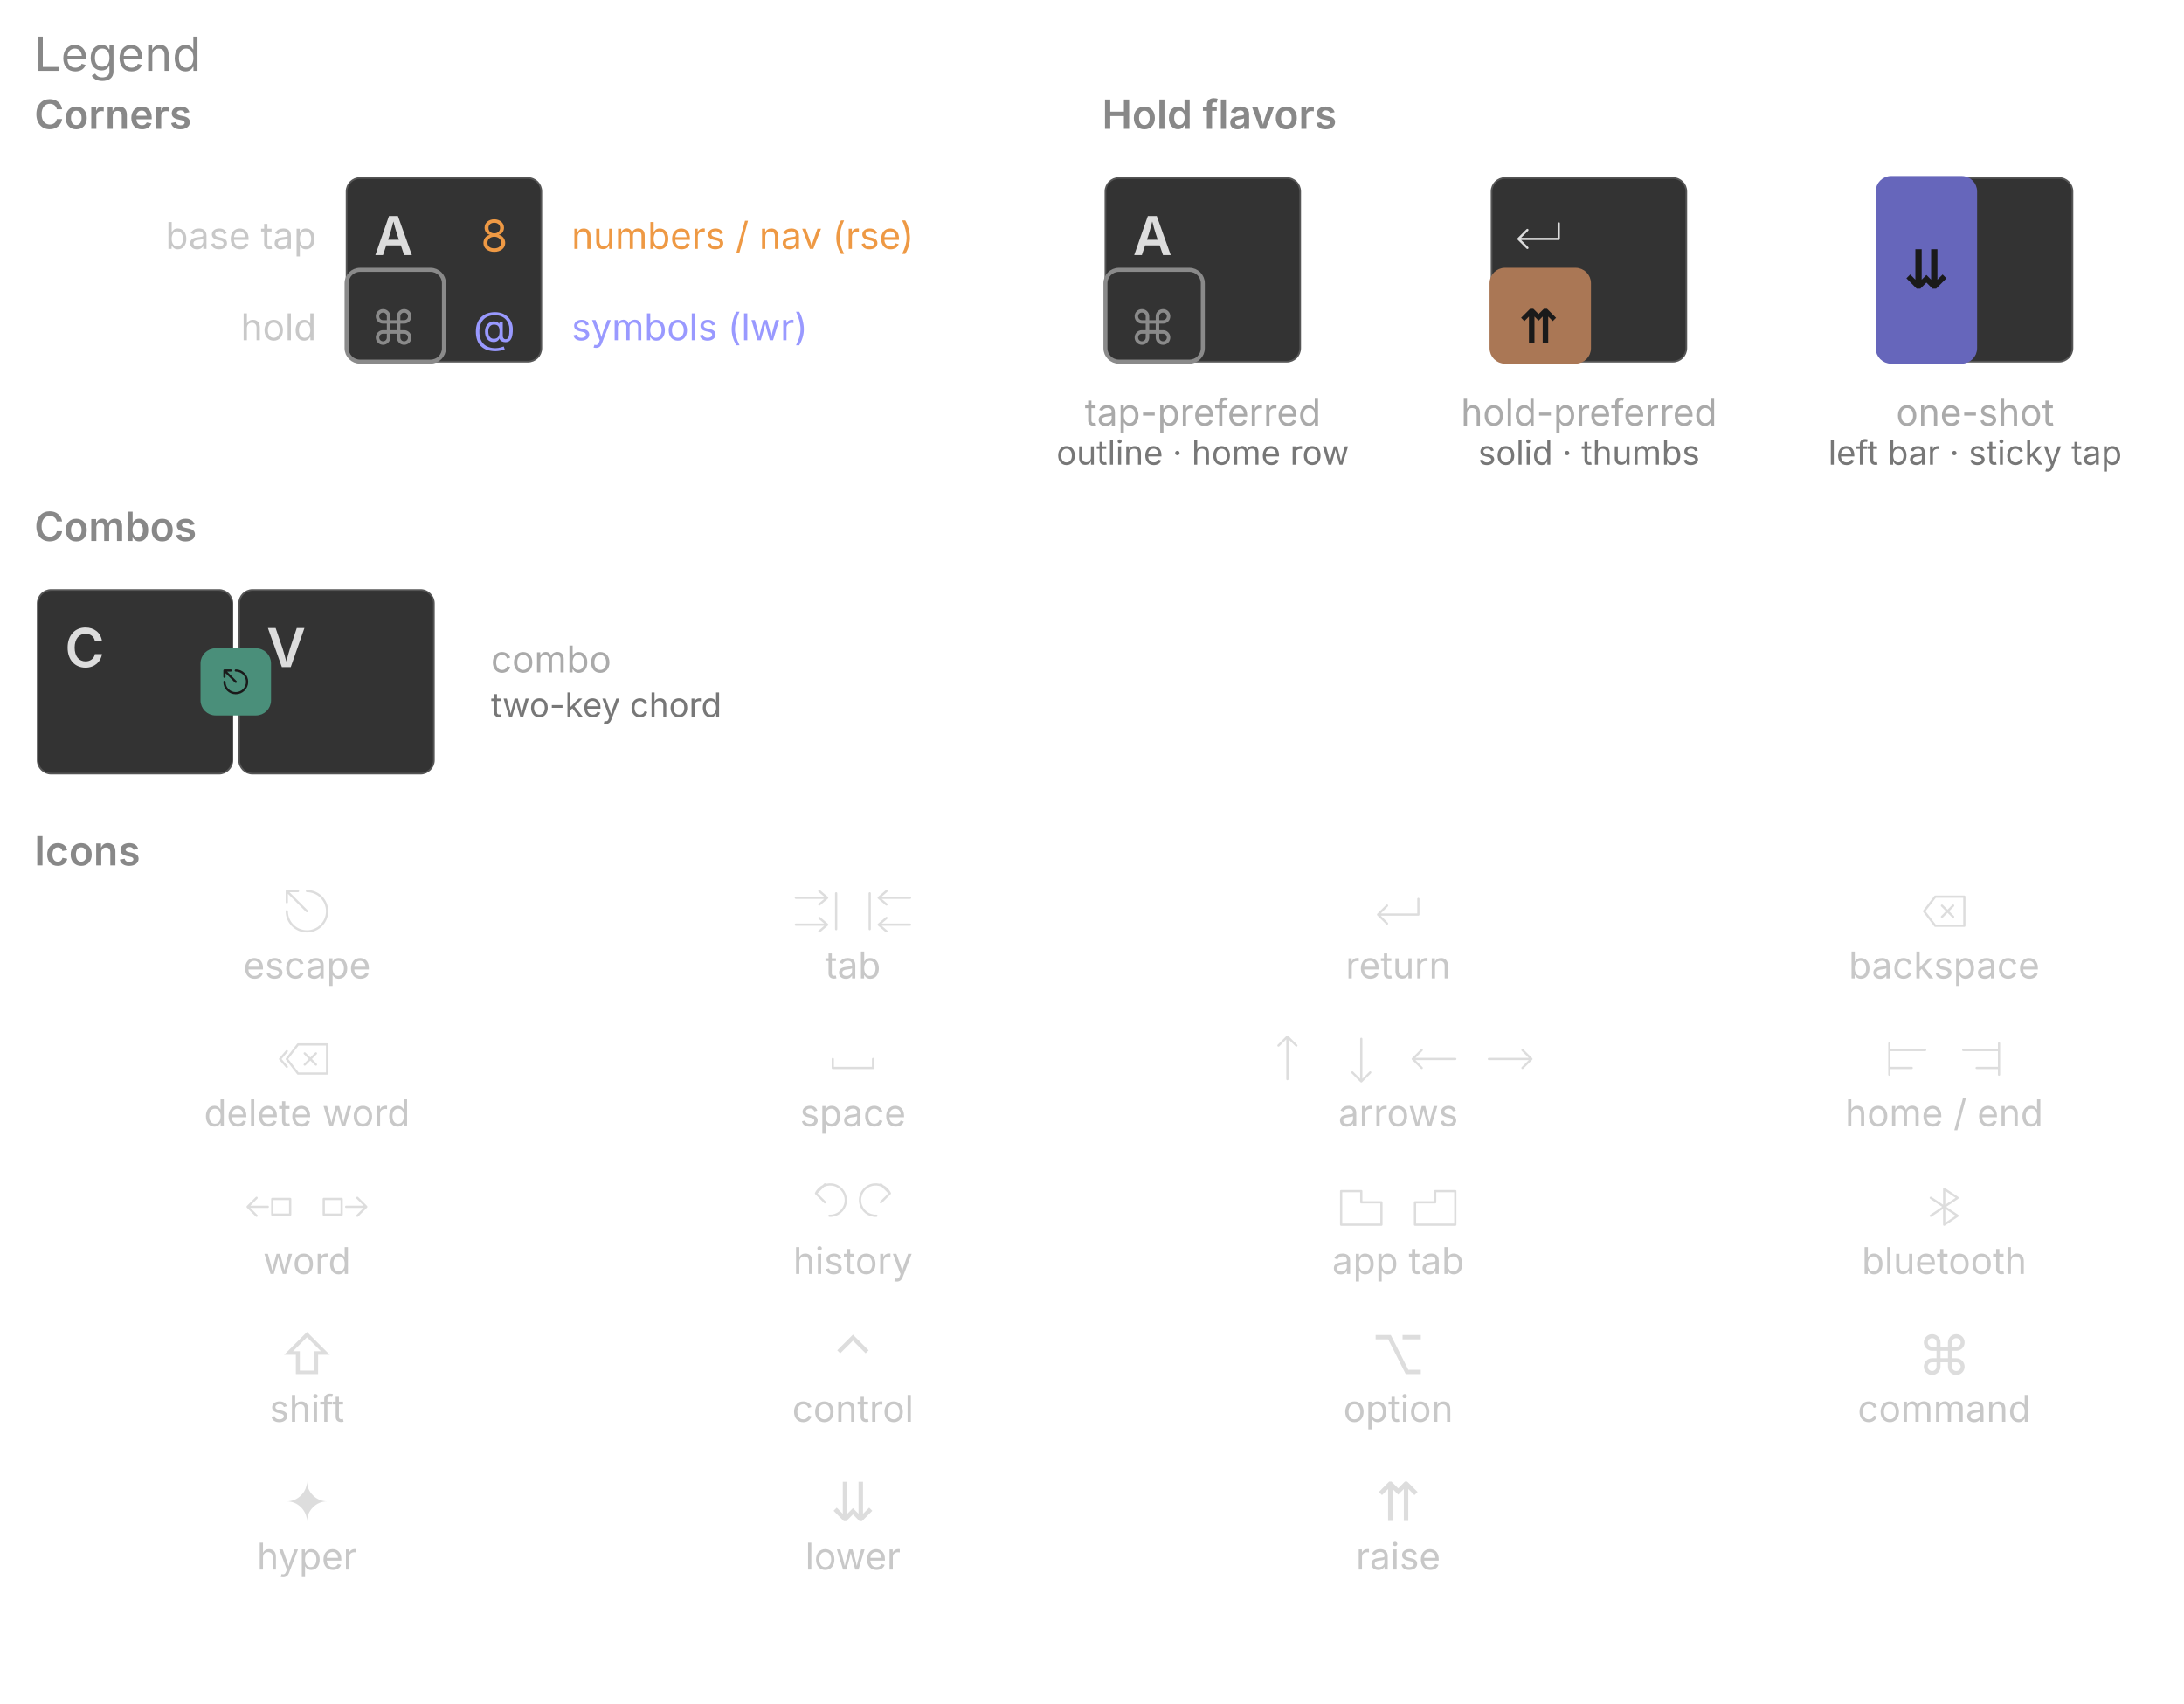
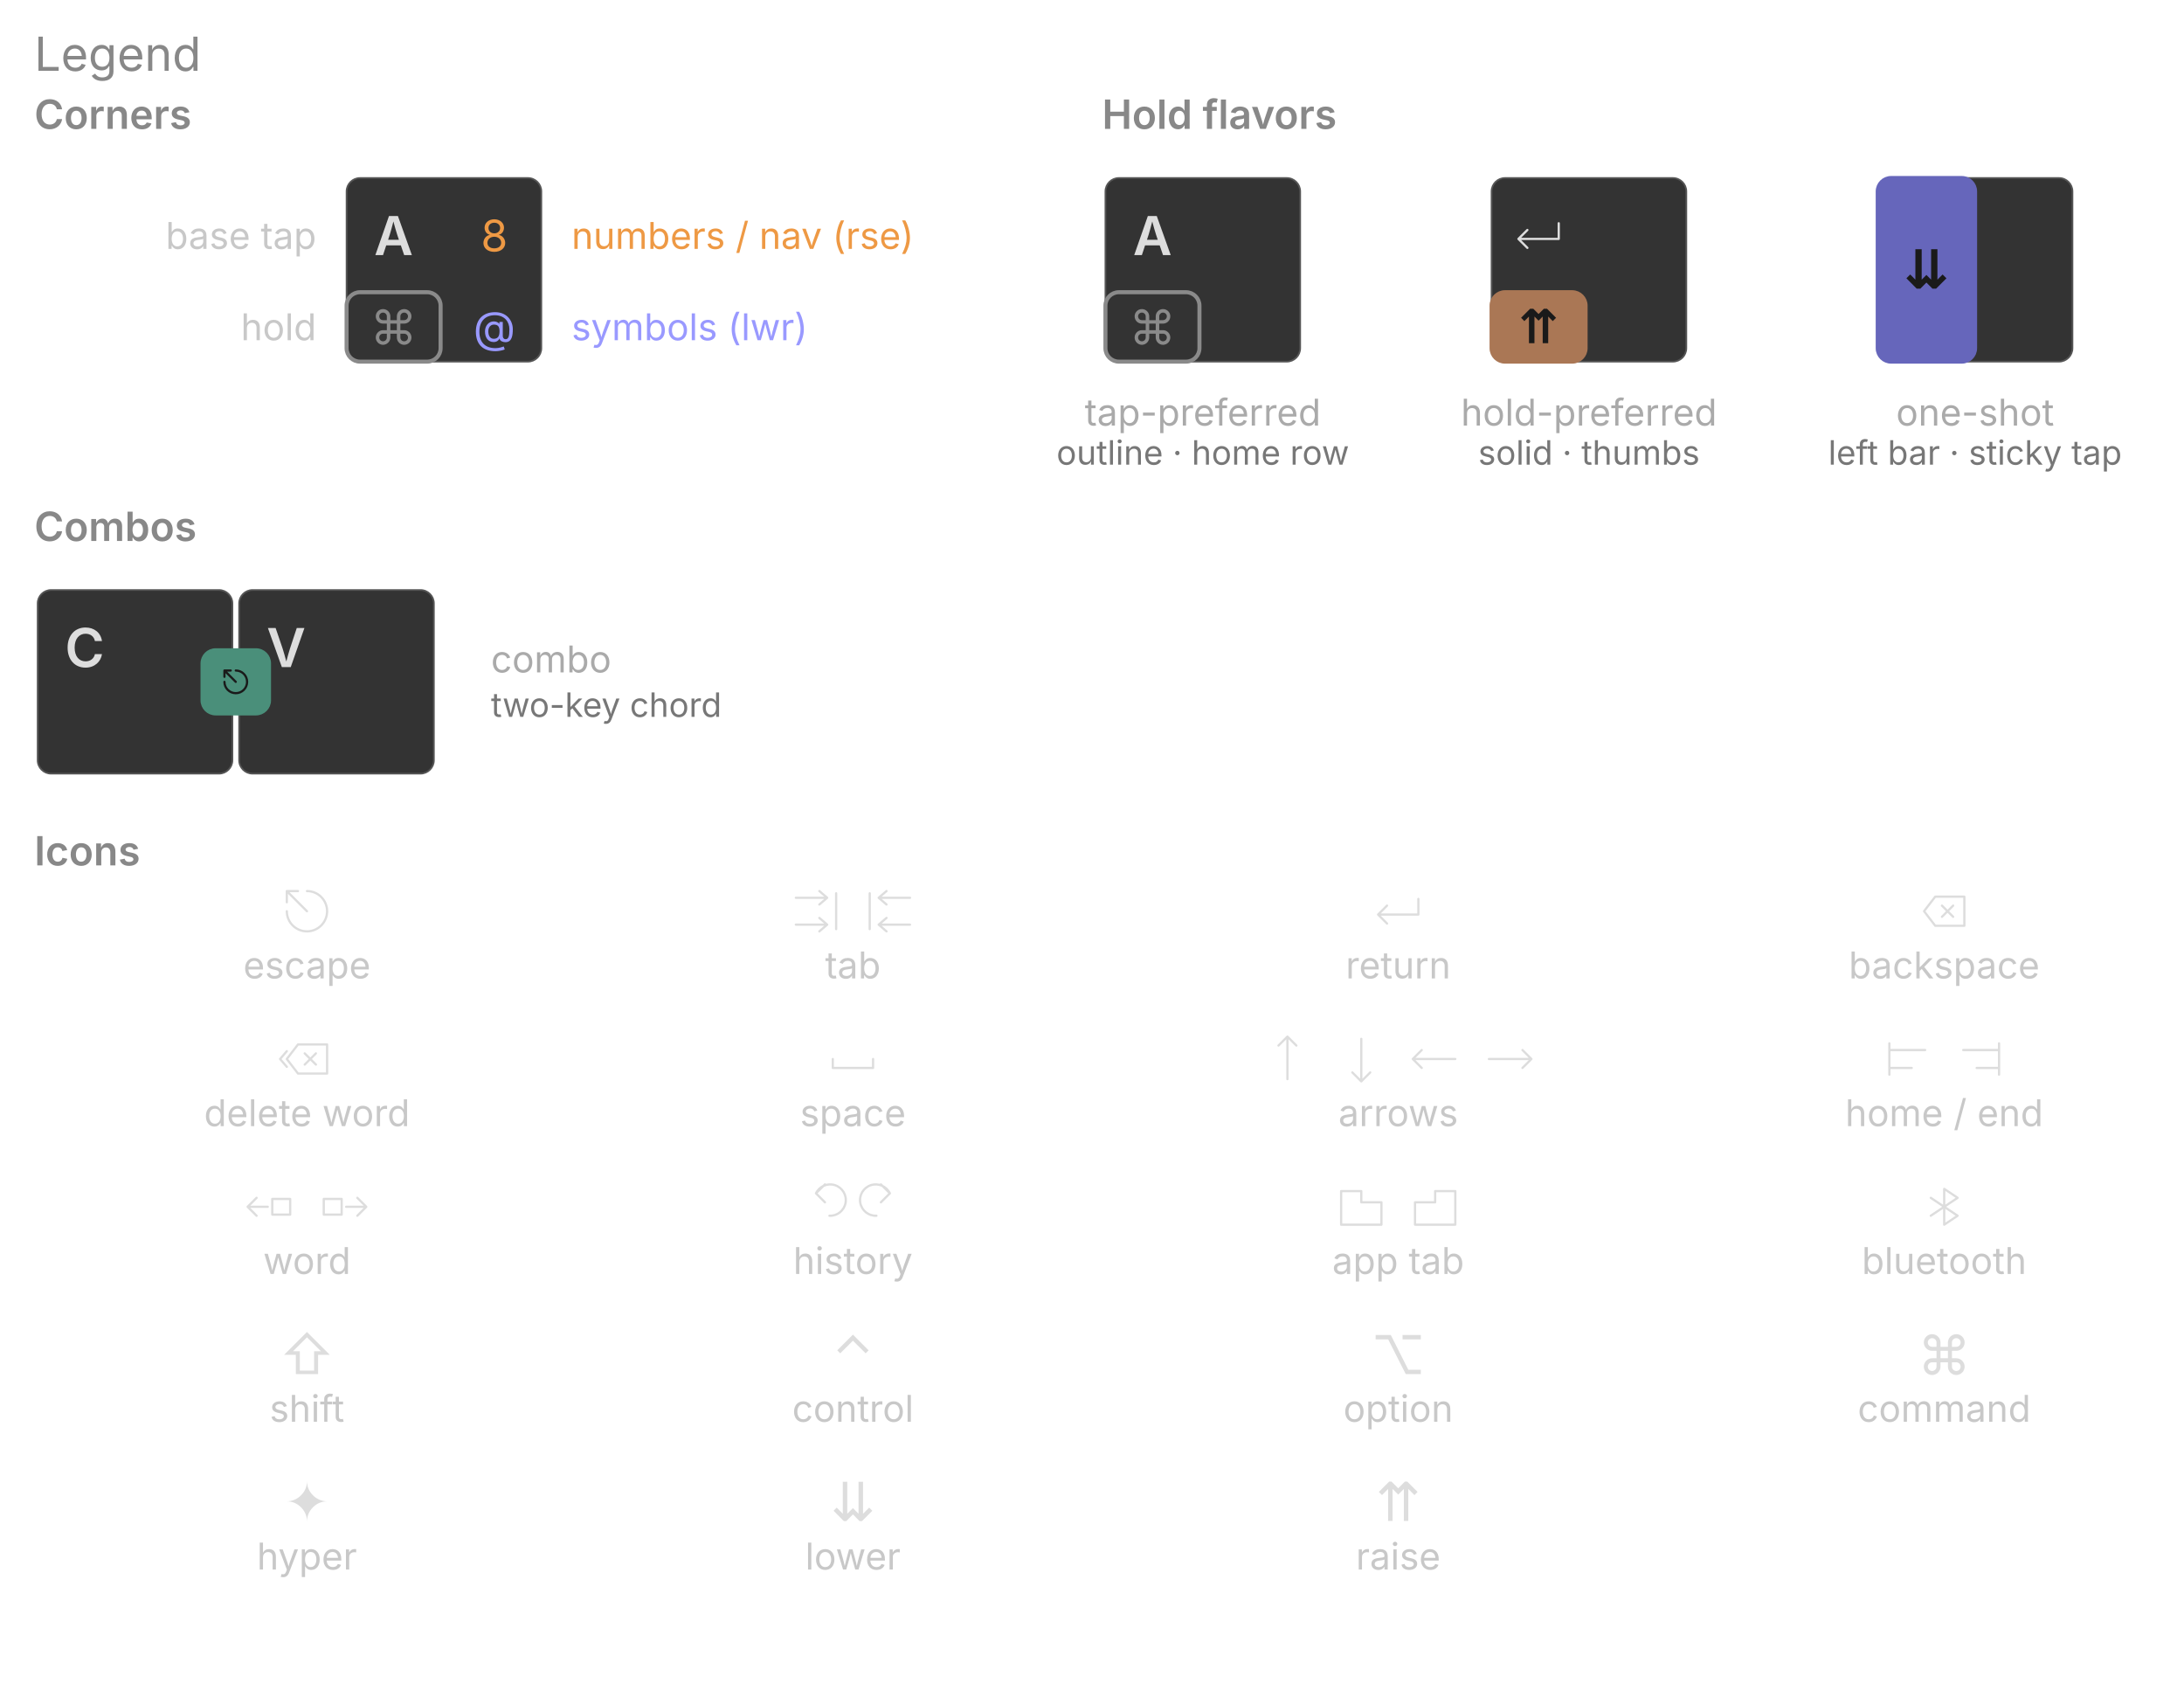
<svg xmlns="http://www.w3.org/2000/svg" class="keymap" width="650" height="507" viewBox="-10 -24 650.0 507.34">
  <style>/* Inter for letters. cairosvg uses only the first family, so marks
       Inter lacks (✦ ⇊ ⇈) set .dejavu; browsers still walk the stack. */
    svg.keymap { background: #1e1e2e;
                 font-family: Inter, "DejaVu Sans", "Segoe UI Symbol",
                              "Apple Symbols", sans-serif; }
    text.dejavu { font-family: "DejaVu Sans", "Segoe UI Symbol",
                  "Apple Symbols", sans-serif; }
    rect.keycap { fill: #333333; stroke: #555555; stroke-width: 0.5px; }
    text { fill: #c8c8c8; text-anchor: middle; dominant-baseline: central; }
    text.base { font-size: 16px; font-weight: 600; fill: #dddddd; }
    text.hold { font-size: 11px; }
    text.sym { font-size: 13px; fill: #9999ff; }
    text.num { font-size: 13px; fill: #ee9944; }
    text.oneshot { font-size: 12px; font-weight: 600; }
    use.glyph { fill: none; stroke: #c8c8c8; stroke-width: 2px;
                stroke-linecap: round; stroke-linejoin: round; }
    use.glyph.base { stroke: #dddddd; }
    use.glyph.sym { stroke: #9999ff; }
    use.glyph.num { stroke: #ee9944; }
    use.glyph.hold.tap-preferred.mod { stroke: #8a8a8a; }
    use.glyph.hold.hold-preferred.mod, use.glyph.oneshot.mod { stroke: #d0d0d0; }
    use.glyph.hold.hold-preferred.sym, use.glyph.oneshot.sym,
    use.glyph.hold.hold-preferred.nav, use.glyph.oneshot.nav { stroke: #1a1a1a; }
    use.glyph.hold.tap-preferred.sym { stroke: #9999ff; }
    use.glyph.hold.tap-preferred.nav { stroke: #ee9944; }
    rect.hold-box { stroke-width: 1.2px; }
    rect.hold-box.tap-preferred.mod { fill: none; stroke: #8a8a8a; }
    rect.hold-box.tap-preferred.sym { fill: none; stroke: #9999ff; }
    rect.hold-box.tap-preferred.nav { fill: none; stroke: #ee9944; }
    rect.hold-box.hold-preferred.mod { fill: #4a4a4a; stroke: #4a4a4a; }
    rect.hold-box.hold-preferred.sym { fill: #6666bb; stroke: #6666bb; }
    rect.hold-box.hold-preferred.nav { fill: #aa7755; stroke: #aa7755; }
    rect.hold-box.oneshot.mod { fill: #4a4a4a; stroke: #4a4a4a; }
    rect.hold-box.oneshot.sym { fill: #6666bb; stroke: #6666bb; }
    rect.hold-box.oneshot.nav { fill: #aa7755; stroke: #aa7755; }
    text.hold.hold-preferred.mod, text.oneshot.mod { fill: #d0d0d0; font-weight: 700; }
    text.hold.hold-preferred.sym, text.oneshot.sym,
    text.hold.hold-preferred.nav, text.oneshot.nav { fill: #1a1a1a; font-weight: 700; }
    text.hold.tap-preferred { fill: #8a8a8a; }
    text.hold.symbol { font-size: 14px; }
    text.oneshot.symbol { font-size: 16px; }
    text.title { font-size: 14px; fill: #888888; text-anchor: start; }
    rect.combo-badge { fill: #4a8f7a; stroke: #4a8f7a; }
    use.glyph.combo { stroke: #1a1a1a; stroke-width: 3.5px; }
    text.combo { font-size: 9px; font-weight: 700; fill: #1a1a1a; }
text.section { font-size: 12px; fill: #888888; text-anchor: start;
                   font-weight: 600; }
    text.callout { font-size: 11px; fill: #c8c8c8; }
    text.callout.end { text-anchor: end; }
    text.callout.start { text-anchor: start; }
    text.callout.sym { fill: #9999ff; }
    text.callout.num { fill: #ee9944; }
    text.caption { font-size: 11px; fill: #aaaaaa; text-anchor: middle; }
    text.caption.sub { font-size: 10px; fill: #777777; }
    text.caption.start { text-anchor: start; }
    text.glyph-label { font-size: 11px; fill: #c8c8c8; text-anchor: middle; }
    text.legend-symbol { font-size: 16px; fill: #dddddd; }</style>
  <defs>
    <path id="glyph_backspace" class="symbol" transform="scale(0.333333) translate(-24,-24)" d="M22,19l10,10 M22,29l10-10 M6,24l10,13h26v-26h-26z" />
    <path id="glyph_delete-word" class="symbol" transform="scale(0.333333) translate(-24,-24)" d="M22,19l10,10 M22,29l10-10 M6,24l10,13h26v-26h-26z M6,17l-6,7,6,7" />
    <path id="glyph_return" class="symbol" transform="scale(0.333333) translate(-24,-24)" d="M42,13V27H6 m8-8l-8,8l8,8" />
    <path id="glyph_space" class="symbol" transform="scale(0.333333) translate(-24,-24)" d="M42,24V32H6V24" />
    <path id="glyph_escape" class="symbol" transform="scale(0.333333) translate(-24,-24)" d="M24,24l-18-18 m0,10v-10h10 M24,6A18,18,0,1,1,6,24" />
    <path id="glyph_up" class="symbol" transform="scale(0.333333) translate(-24,-24)" d="M24,42v-36 m-8,6l8-8l8,8" />
    <path id="glyph_down" class="symbol" transform="scale(0.333333) translate(-24,-24)" d="M24,6v36 m-8,-6l8,8l8-8" />
    <path id="glyph_left" class="symbol" transform="scale(0.333333) translate(-24,-24)" d="M42,24h-36 m6-8l-8,8l8,8" />
    <path id="glyph_right" class="symbol" transform="scale(0.333333) translate(-24,-24)" d="M6,24h36 m-6-8l8,8l-8,8" />
    <path id="glyph_tab" class="symbol" transform="scale(0.333333) translate(-24,-24)" d="M6,12H32m-5-6l7,6l-7,6 M6,36H32m-5-6l7,6l-7,6 M42,8v32" />
    <path id="glyph_btab" class="symbol" transform="scale(0.333333) translate(-24,-24)" d="M42,12H16m5-6l-7,6l7,6 M42,36H16m5-6l-7,6l7,6 M6,8v32" />
    <path id="glyph_home" class="symbol" transform="scale(0.333333) translate(-24,-24)" d="M8,10v28 M8,16h32 M8,32h20" />
    <path id="glyph_end" class="symbol" transform="scale(0.333333) translate(-24,-24)" d="M40,10v28 M8,16h32 M20,32h20" />
    <path id="glyph_word-left" class="symbol" transform="scale(0.333333) translate(-24,-24)" d="M22,24h-16m6-8l-8,8l8,8 M26,17h16v14h-16z" />
    <path id="glyph_word-right" class="symbol" transform="scale(0.333333) translate(-24,-24)" d="M6,17h16v14h-16z M26,24h16m-6-8l8,8l-8,8" />
    <path id="glyph_hist-back" class="symbol" transform="scale(0.333333) translate(-24,-24)" d="M36,32A14,14 0 1 0 24,12m8-8l-8,8l8,8" />
    <path id="glyph_hist-fwd" class="symbol" transform="scale(0.333333) translate(-24,-24)" d="M12,32A14,14 0 1 1 24,12m-8-8l8,8l-8,8" />
    <path id="glyph_app-tab-prev" class="symbol" transform="scale(0.333333) translate(-24,-24)" d="M6,10h18v10h18v20H6z" />
    <path id="glyph_app-tab-next" class="symbol" transform="scale(0.333333) translate(-24,-24)" d="M6,20h18v-10h18v30H6z" />
    <path id="glyph_bluetooth" class="symbol" transform="scale(0.333333) translate(-24,-24)" d="M12,16 L36,32 L24,40 L24,8 L36,16 L12,32" />
  </defs>
  <text class="title" x="0" y="-8">Legend</text>
  <g transform="translate(92.00,28.00)">
    <rect class="keycap" x="1.0" y="1.0" width="58.0" height="54.67" rx="4.0" ry="4.0" />
-     <rect class="hold-box tap-preferred mod" x="1.0" y="28.335" width="29.0" height="27.335" rx="4.0" ry="4.0" />
+     <rect class="hold-box tap-preferred mod" x="1.0" y="35.002" width="28.0" height="20.668" rx="4.0" ry="4.0" />
    <text class="base" x="15.0" y="18.134">A</text>
    <text class="hold tap-preferred mod symbol" x="15.0" y="45.336">⌘</text>
    <text class="num" x="45.0" y="18.134">8</text>
    <text class="sym" x="45.0" y="45.336">@</text>
  </g>
  <text class="section" x="0" y="10">Corners</text>
  <text class="callout end" x="84.0" y="46.1">base tap</text>
  <text class="callout end" x="84.0" y="73.3">hold</text>
  <text class="callout start num" x="160.0" y="46.1">numbers / nav (rse)</text>
  <text class="callout start sym" x="160.0" y="73.3">symbols (lwr)</text>
  <text class="section" x="318.0" y="10">Hold flavors</text>
  <g transform="translate(318.00,28.00)">
    <rect class="keycap" x="1.0" y="1.0" width="58.0" height="54.67" rx="4.0" ry="4.0" />
-     <rect class="hold-box tap-preferred mod" x="1.0" y="28.335" width="29.0" height="27.335" rx="4.0" ry="4.0" />
+     <rect class="hold-box tap-preferred mod" x="1.0" y="35.002" width="28.0" height="20.668" rx="4.0" ry="4.0" />
    <text class="base" x="15.0" y="18.134">A</text>
    <text class="hold tap-preferred mod symbol" x="15.0" y="45.336">⌘</text>
  </g>
  <text class="caption" x="348.0" y="98.7">tap-preferred</text>
  <text class="caption sub" x="348.0" y="110.7">outline · home row</text>
  <g transform="translate(433.00,28.00)">
    <rect class="keycap" x="1.0" y="1.0" width="58.0" height="54.67" rx="4.0" ry="4.0" />
-     <rect class="hold-box hold-preferred nav" x="1.0" y="28.335" width="29.0" height="27.335" rx="4.0" ry="4.0" />
+     <rect class="hold-box hold-preferred nav" x="1.0" y="35.002" width="28.0" height="20.668" rx="4.0" ry="4.0" />
    <use class="glyph base" href="#glyph_return" x="15.0" y="18.134" />
    <text class="hold hold-preferred nav symbol dejavu" x="15.0" y="45.336">⇈</text>
  </g>
  <text class="caption" x="463.0" y="98.7">hold-preferred</text>
  <text class="caption sub" x="463.0" y="110.7">solid · thumbs</text>
  <g transform="translate(548.00,28.00)">
    <rect class="keycap" x="1.0" y="1.0" width="58.0" height="54.67" rx="4.0" ry="4.0" />
    <rect class="hold-box oneshot sym" x="1.0" y="1.0" width="29.0" height="54.67" rx="4.0" ry="4.0" />
    <text class="oneshot symbol sym dejavu" x="15.5" y="28.335">⇊</text>
  </g>
  <text class="caption" x="578.0" y="98.7">one-shot</text>
  <text class="caption sub" x="578.0" y="110.7">left bar · sticky tap</text>
  <text class="section" x="0" y="132.7">Combos</text>
  <g transform="translate(0.00,150.67)">
    <rect class="keycap" x="1.0" y="1.0" width="58.0" height="54.67" rx="4.0" ry="4.0" />
    <text class="base" x="15.0" y="18.134">C</text>
  </g>
  <g transform="translate(60.00,150.67)">
    <rect class="keycap" x="1.0" y="1.0" width="58.0" height="54.67" rx="4.0" ry="4.0" />
    <text class="base" x="15.0" y="18.134">V</text>
  </g>
  <g class="combo" transform="translate(60.00,179.01)">
    <rect class="combo-badge" x="-10.0" y="-9.5" width="20.0" height="19.0" rx="4.0" ry="4.0" />
    <g transform="scale(0.5625)">
      <use class="glyph combo" href="#glyph_escape" />
    </g>
  </g>
  <text class="caption start" x="136.0" y="172.2">combo</text>
  <text class="caption sub start" x="136.0" y="185.8">two-key chord</text>
  <text class="section" x="0" y="229.3">Icons</text>
  <use class="glyph base" href="#glyph_escape" x="81.2" y="247.3" />
  <text class="glyph-label" x="81.2" y="263.3">escape</text>
  <use class="glyph base" href="#glyph_tab" x="232.8" y="247.3" />
  <use class="glyph base" href="#glyph_btab" x="254.8" y="247.3" />
  <text class="glyph-label" x="243.8" y="263.3">tab</text>
  <use class="glyph base" href="#glyph_return" x="406.2" y="247.3" />
  <text class="glyph-label" x="406.2" y="263.3">return</text>
  <use class="glyph base" href="#glyph_backspace" x="568.8" y="247.3" />
  <text class="glyph-label" x="568.8" y="263.3">backspace</text>
  <use class="glyph base" href="#glyph_delete-word" x="81.2" y="291.3" />
  <text class="glyph-label" x="81.2" y="307.3">delete word</text>
  <use class="glyph base" href="#glyph_space" x="243.8" y="291.3" />
  <text class="glyph-label" x="243.8" y="307.3">space</text>
  <use class="glyph base" href="#glyph_up" x="373.2" y="291.3" />
  <use class="glyph base" href="#glyph_down" x="395.2" y="291.3" />
  <use class="glyph base" href="#glyph_left" x="417.2" y="291.3" />
  <use class="glyph base" href="#glyph_right" x="439.2" y="291.3" />
  <text class="glyph-label" x="406.2" y="307.3">arrows</text>
  <use class="glyph base" href="#glyph_home" x="557.8" y="291.3" />
  <use class="glyph base" href="#glyph_end" x="579.8" y="291.3" />
  <text class="glyph-label" x="568.8" y="307.3">home / end</text>
  <use class="glyph base" href="#glyph_word-left" x="70.2" y="335.3" />
  <use class="glyph base" href="#glyph_word-right" x="92.2" y="335.3" />
  <text class="glyph-label" x="81.2" y="351.3">word</text>
  <use class="glyph base" href="#glyph_hist-back" x="232.8" y="335.3" />
  <use class="glyph base" href="#glyph_hist-fwd" x="254.8" y="335.3" />
  <text class="glyph-label" x="243.8" y="351.3">history</text>
  <use class="glyph base" href="#glyph_app-tab-prev" x="395.2" y="335.3" />
  <use class="glyph base" href="#glyph_app-tab-next" x="417.2" y="335.3" />
  <text class="glyph-label" x="406.2" y="351.3">app tab</text>
  <use class="glyph base" href="#glyph_bluetooth" x="568.8" y="335.3" />
  <text class="glyph-label" x="568.8" y="351.3">bluetooth</text>
  <text class="legend-symbol" x="81.2" y="379.3">⇧</text>
  <text class="glyph-label" x="81.2" y="395.3">shift</text>
  <text class="legend-symbol" x="243.8" y="379.3">⌃</text>
  <text class="glyph-label" x="243.8" y="395.3">control</text>
  <text class="legend-symbol" x="406.2" y="379.3">⌥</text>
  <text class="glyph-label" x="406.2" y="395.3">option</text>
  <text class="legend-symbol" x="568.8" y="379.3">⌘</text>
  <text class="glyph-label" x="568.8" y="395.3">command</text>
  <text class="legend-symbol dejavu" x="81.2" y="423.3">✦</text>
  <text class="glyph-label" x="81.2" y="439.3">hyper</text>
  <text class="legend-symbol dejavu" x="243.8" y="423.3">⇊</text>
  <text class="glyph-label" x="243.8" y="439.3">lower</text>
  <text class="legend-symbol dejavu" x="406.2" y="423.3">⇈</text>
  <text class="glyph-label" x="406.2" y="439.3">raise</text>
</svg>
